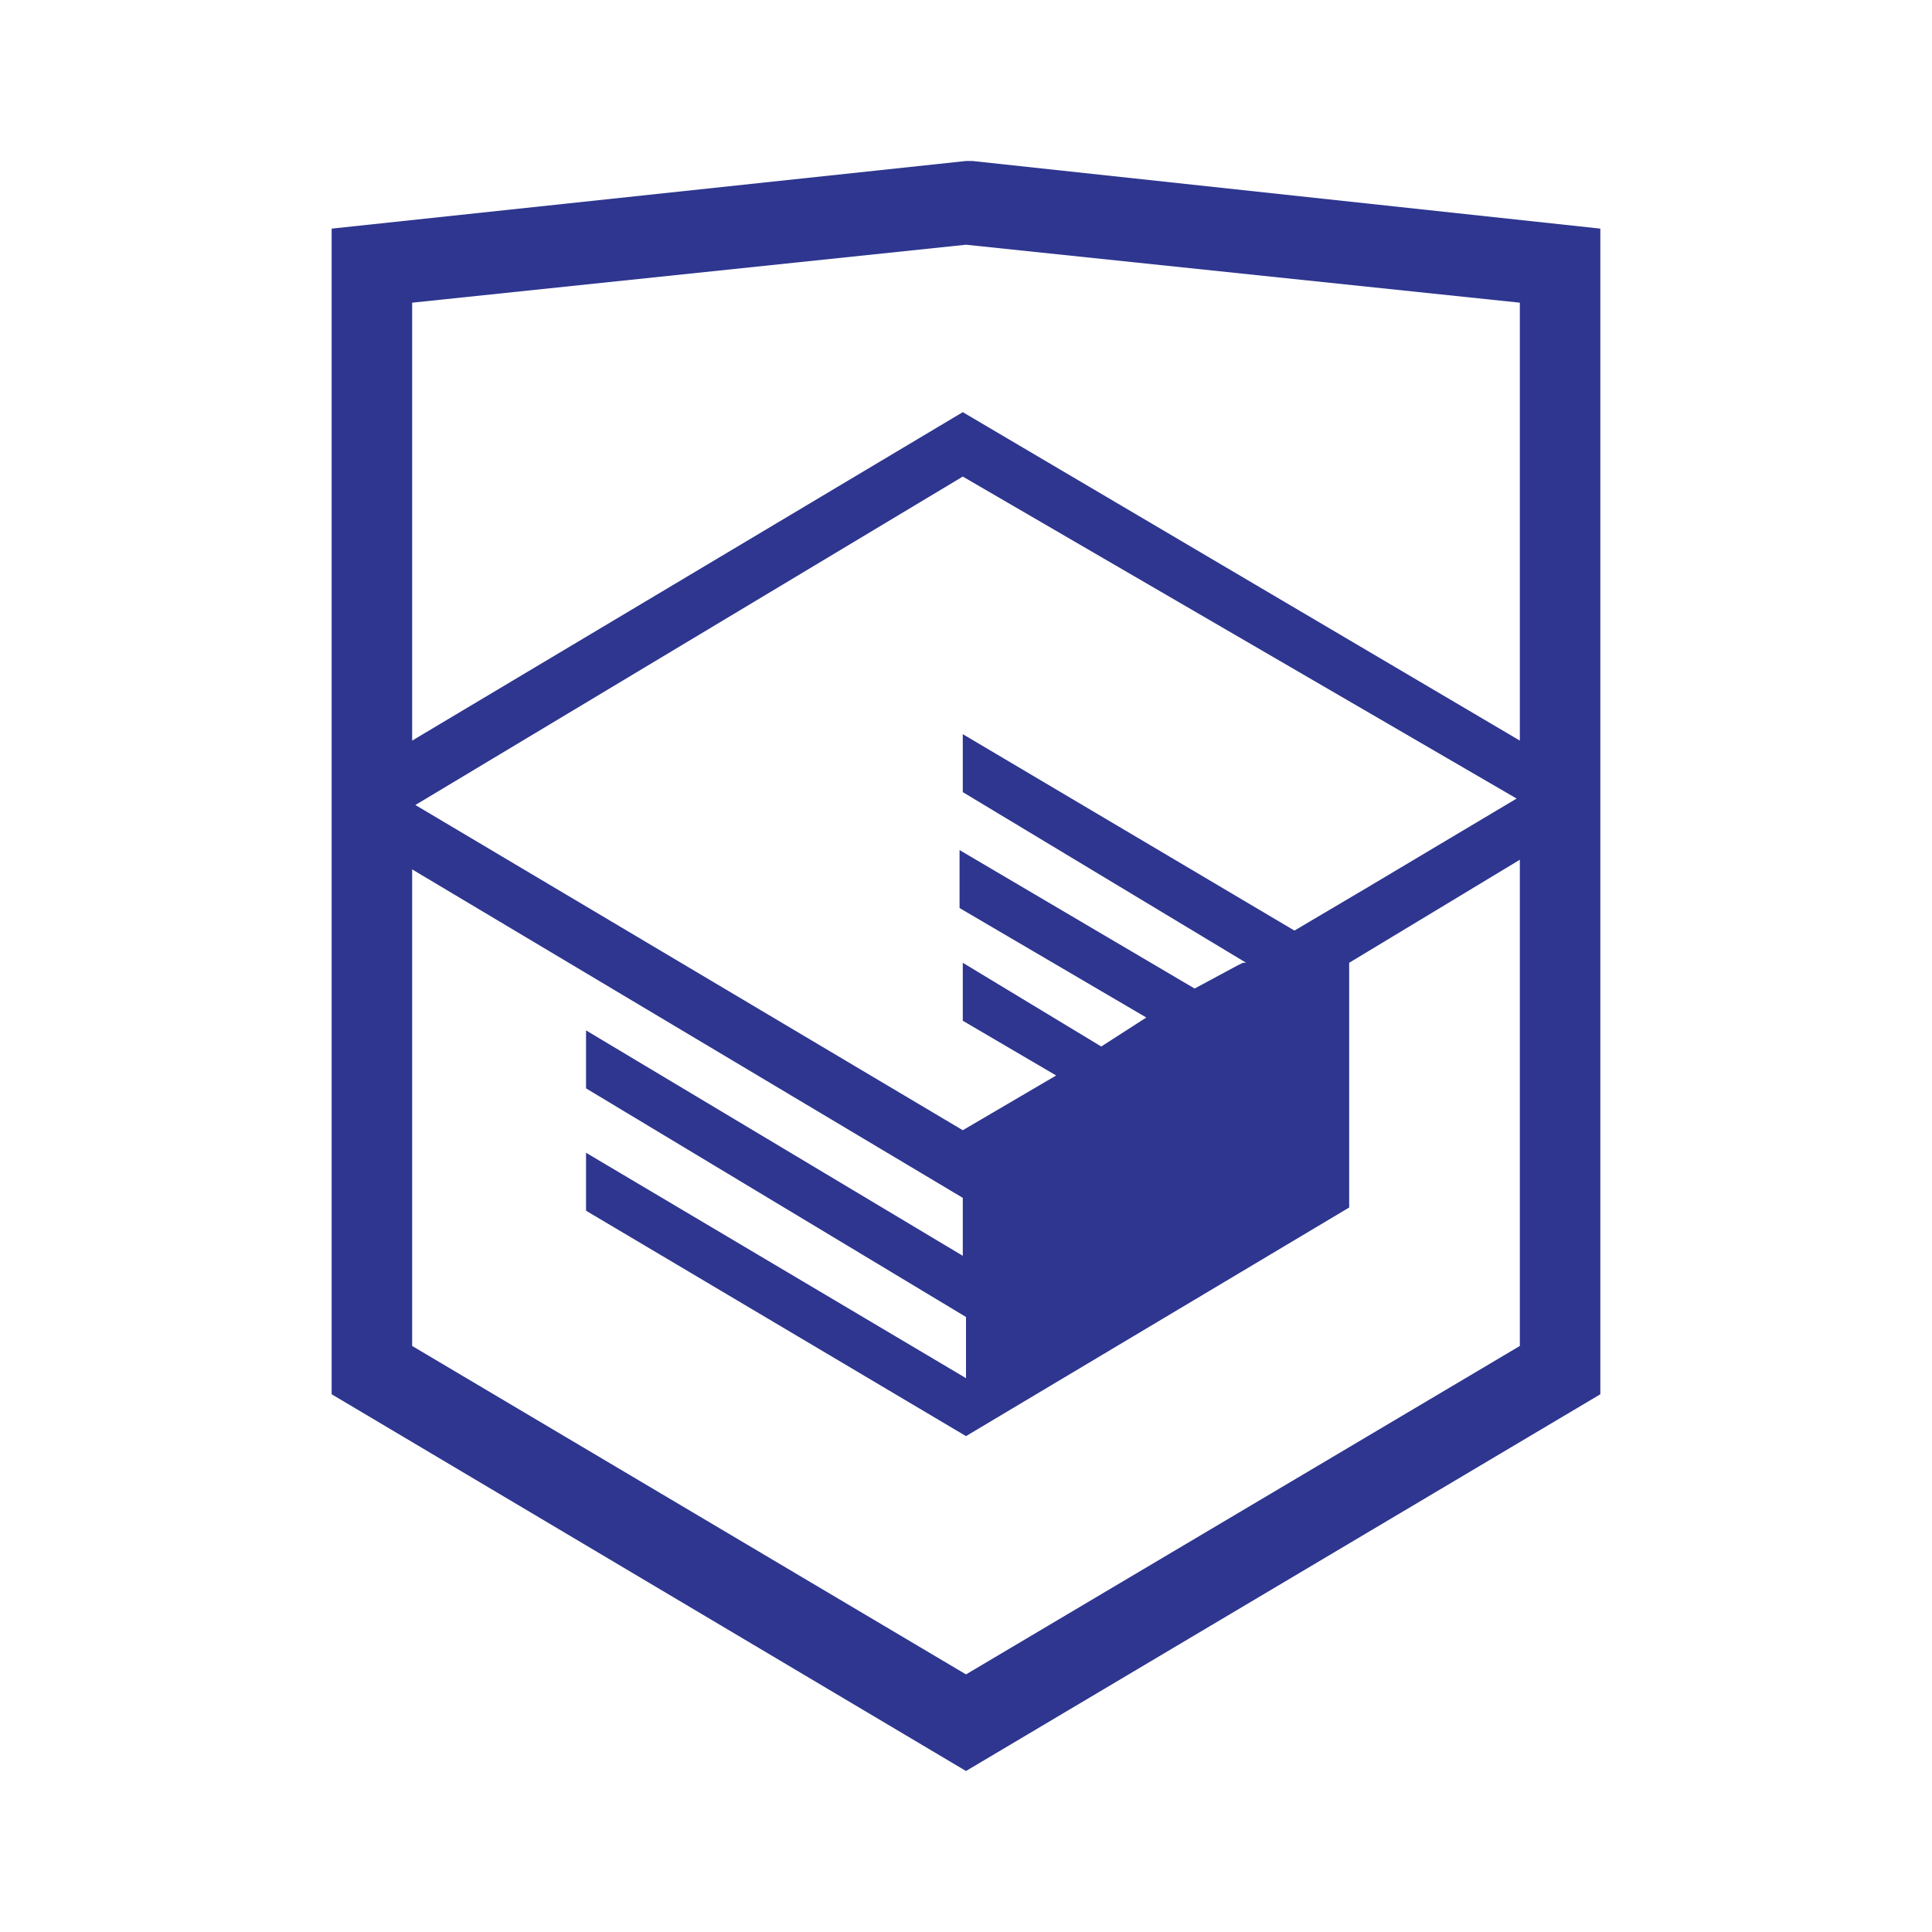
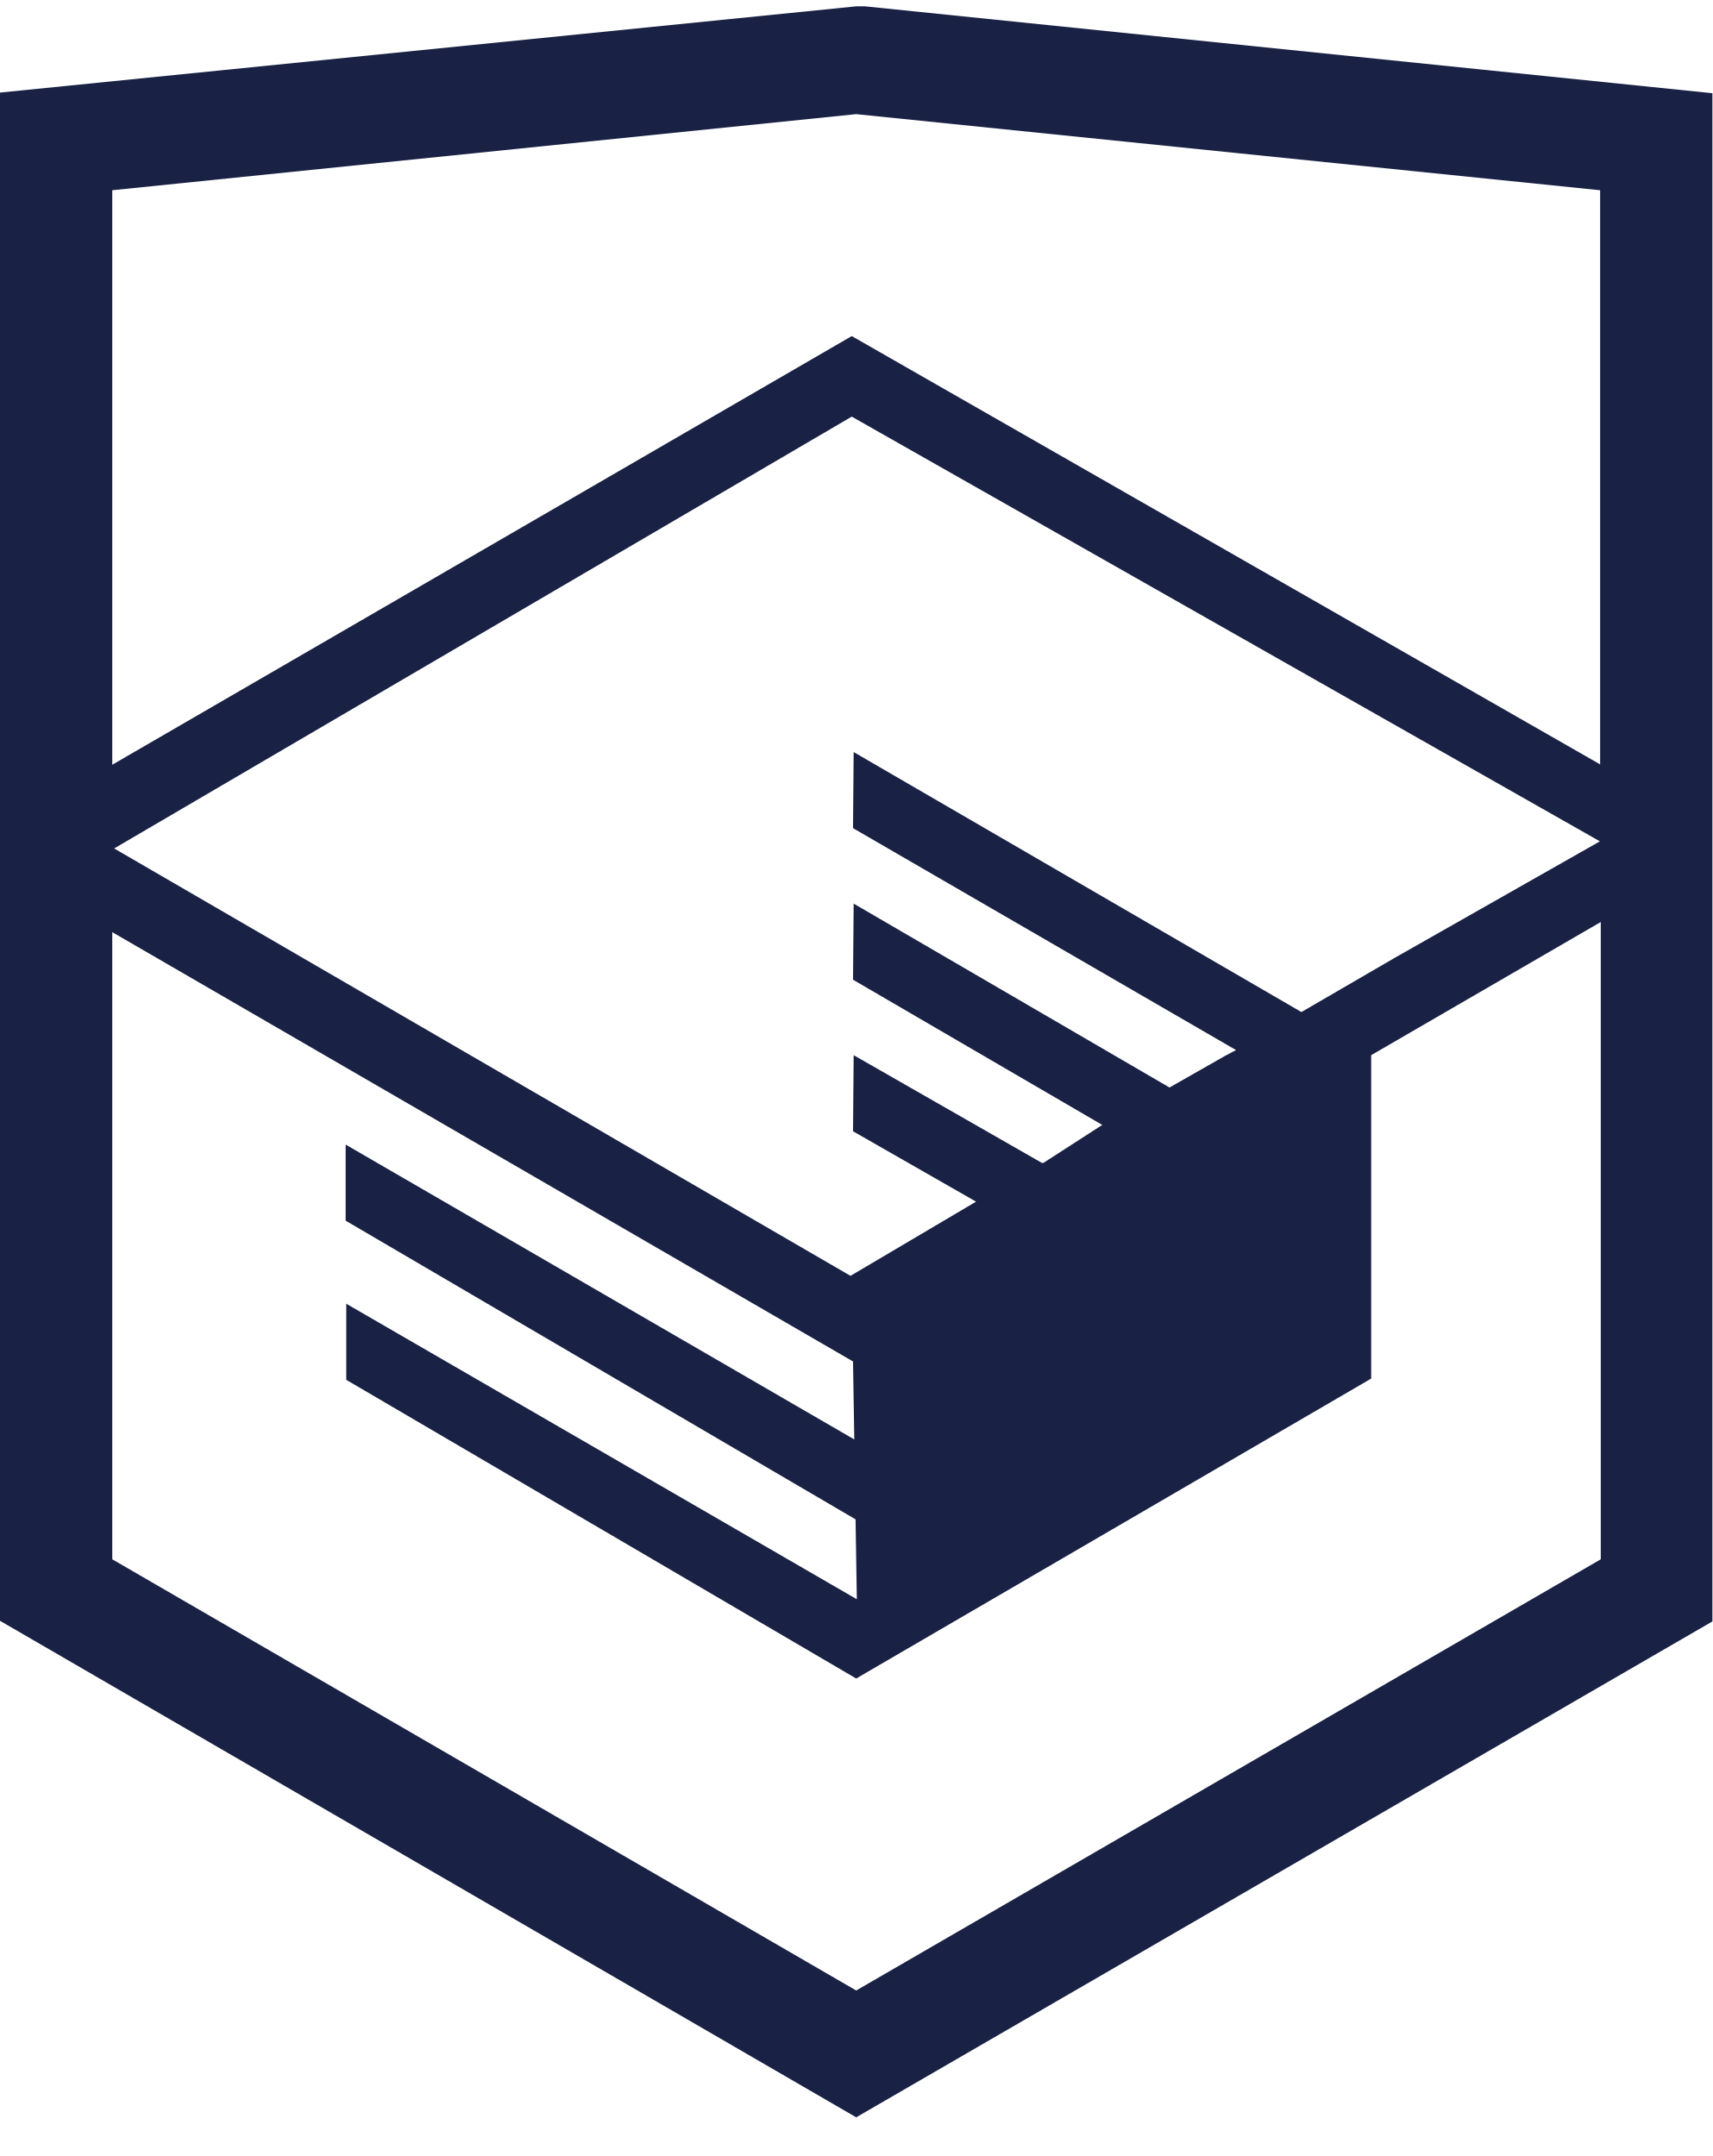
- <svg xmlns="http://www.w3.org/2000/svg" viewBox="0 0 60 60">
-   <path fill="#2E368F" d="M30.2 5h-.2l-19.7 2.1v36.2l19.7 11.7 19.7-11.7v-36.2l-19.5-2.1zm17 36.8l-17.2 10.2-17.2-10.2v-14.8l17.1 10.2v1.8l-11.7-7v1.8l11.8 7.1v1.9l-11.8-7v1.8l11.8 7 11.9-7.1v-7.6l5.3-3.2v15.1zm-.1-17l-4.7 2.8-2.2 1.3-10.3-6.1v1.8l8.8 5.3h-.1l-.2.1-1.3.7-7.3-4.3v1.8l5.8 3.4-1.4.9-4.3-2.6v1.8l2.9 1.7-2.9 1.7-17-10.1 17-10.2 17.2 10zm.1-1.8l-17.3-10.2-17.1 10.2v-13.6l17.2-1.8 17.2 1.8v13.6z" />
+ <svg xmlns="http://www.w3.org/2000/svg" width="27" height="34" fill="none">
+   <path d="M13.64.1L13.5.1 0 1.46v24.1l13.5 7.83L27 25.57V1.47L13.64.1zm11.6 24.49l-11.74 6.8-11.73-6.8V14.7l11.68 6.77.02 1.23-8.02-4.65v1.2l8.04 4.71.02 1.26-8.05-4.66v1.2l8.04 4.71 8.12-4.73v-5.1l3.62-2.1v10.04zm0-11.33L22 15.1l-1.48.86-7.06-4.1-.01 1.2 6.04 3.5-.06.03-.13.07-.86.49-4.98-2.9-.01 1.2 3.93 2.29-.93.6h-.02l-2.97-1.7-.01 1.2 1.94 1.11-1.98 1.17L1.8 13.38l11.63-6.81 11.8 6.7zm0-1.2L13.43 5.3 1.77 12.06V3l11.73-1.2 11.73 1.2v9.05z" fill="#192144" />
</svg>
